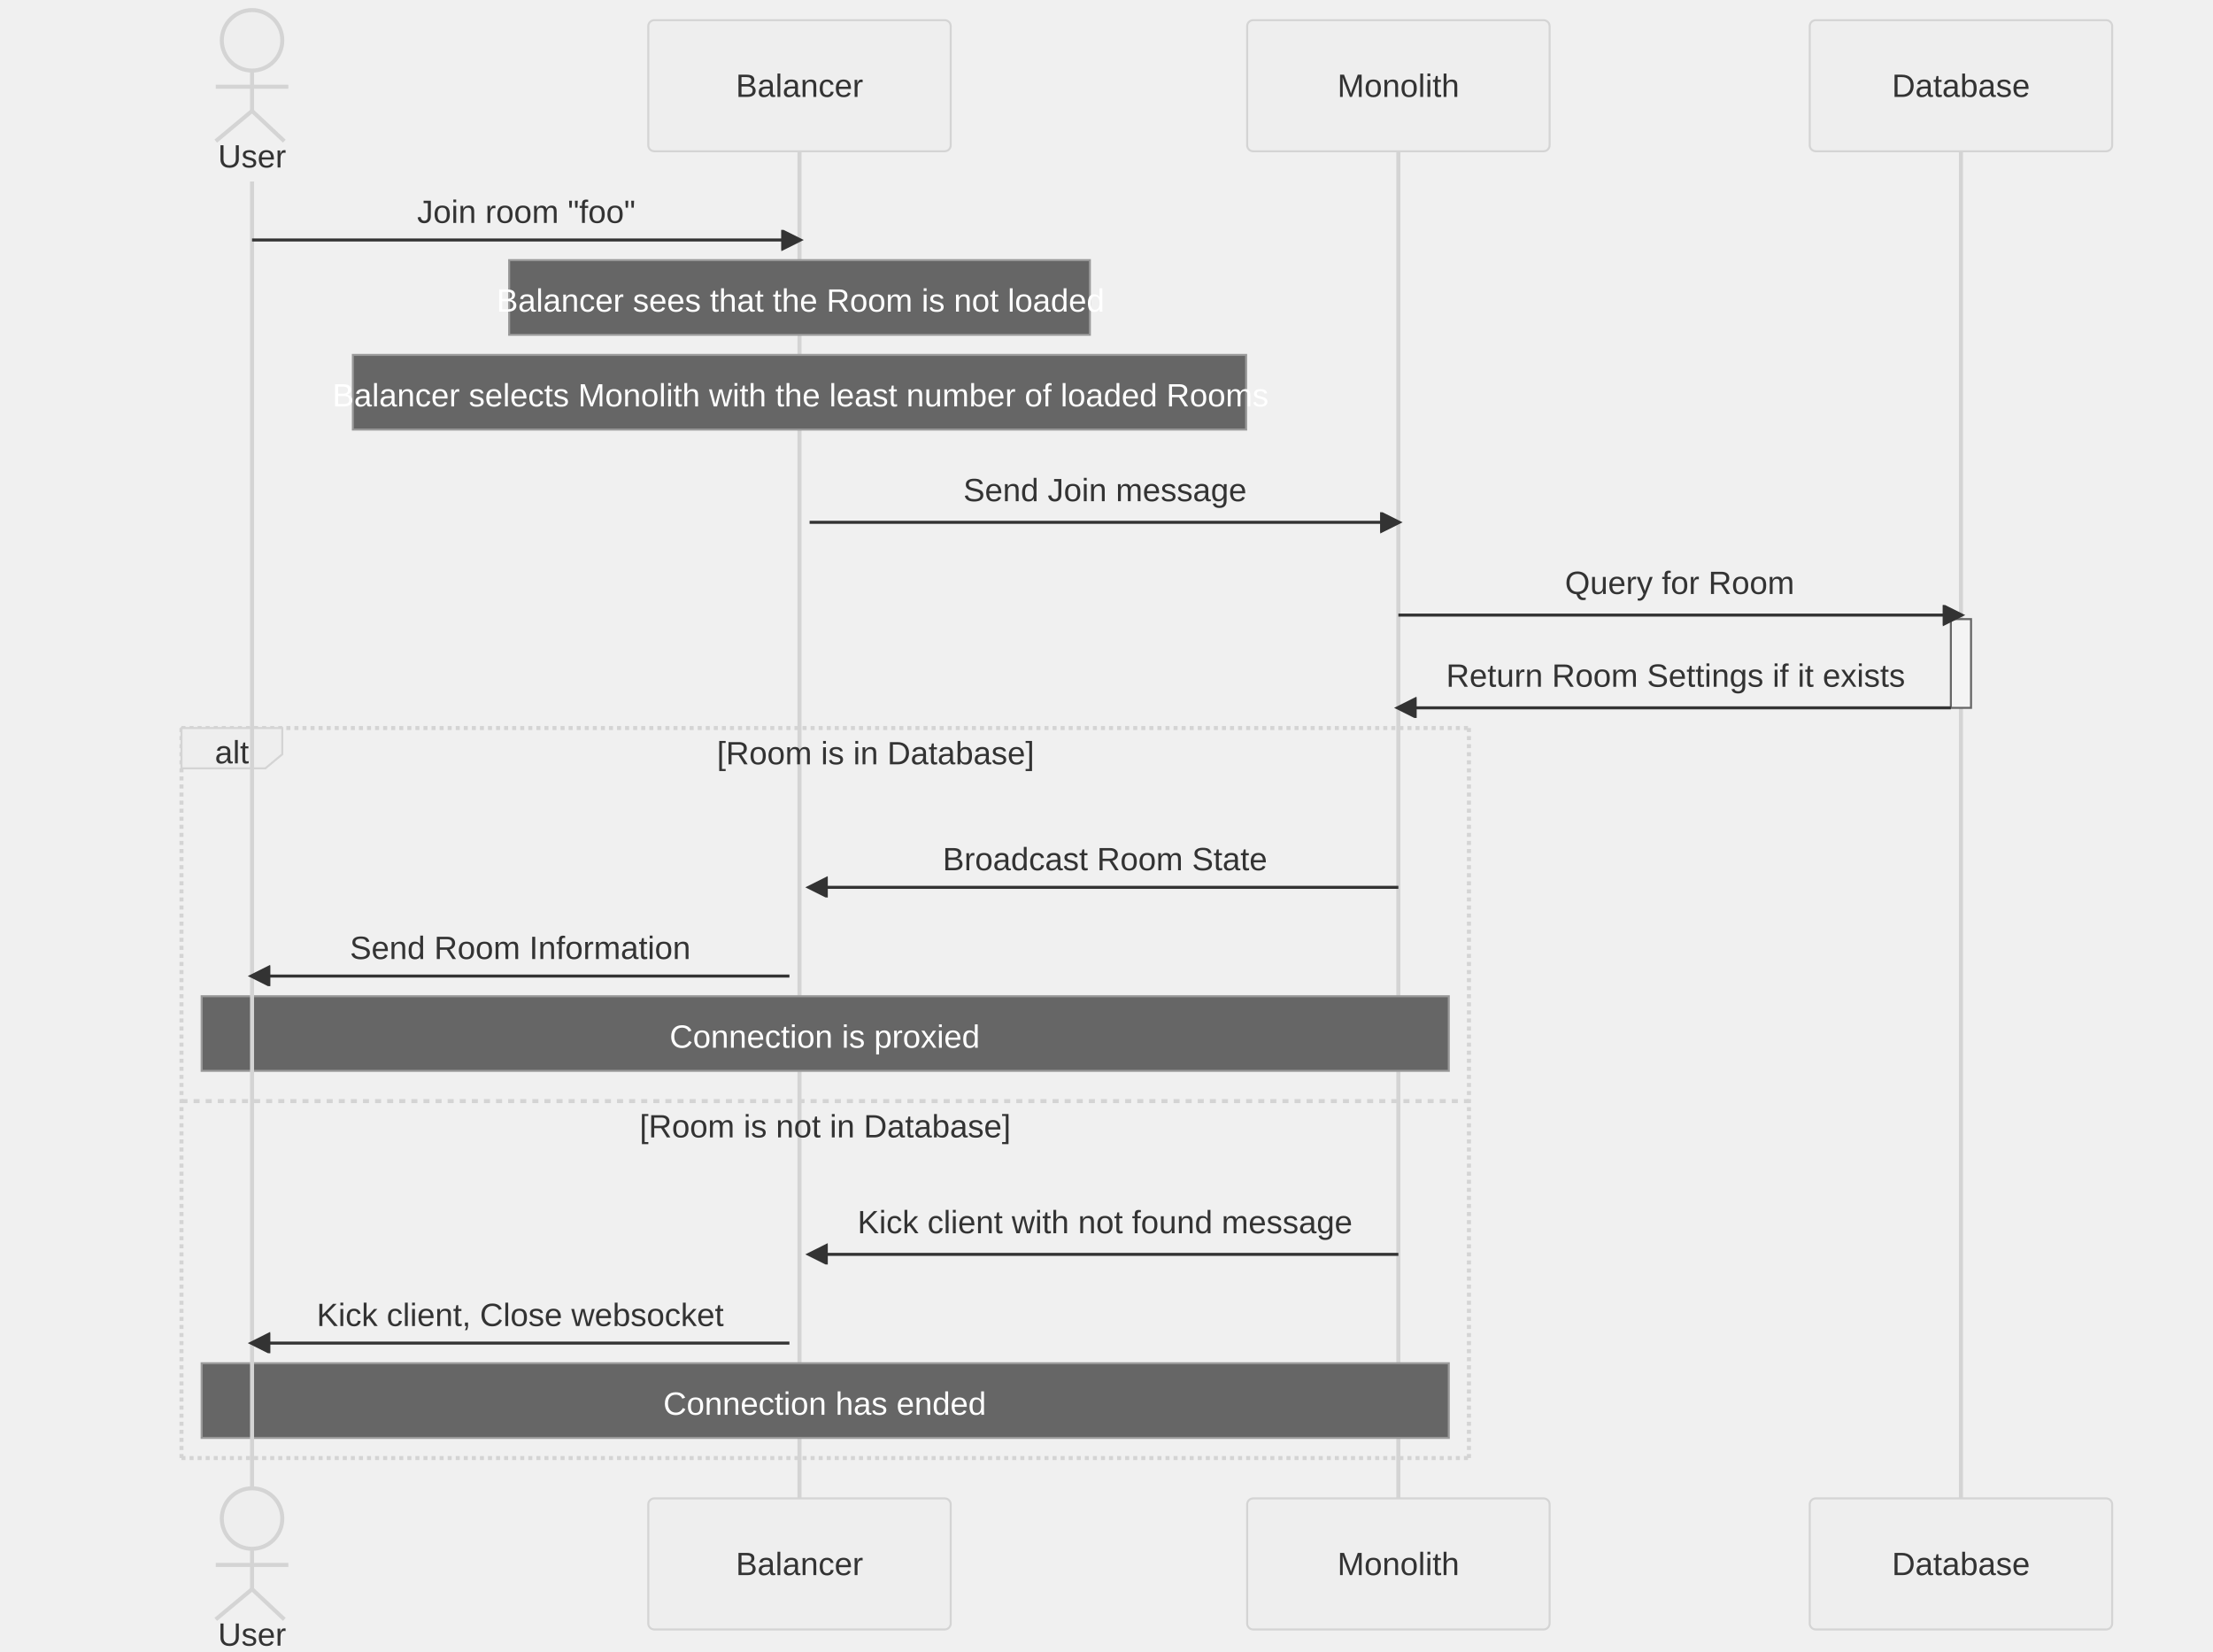
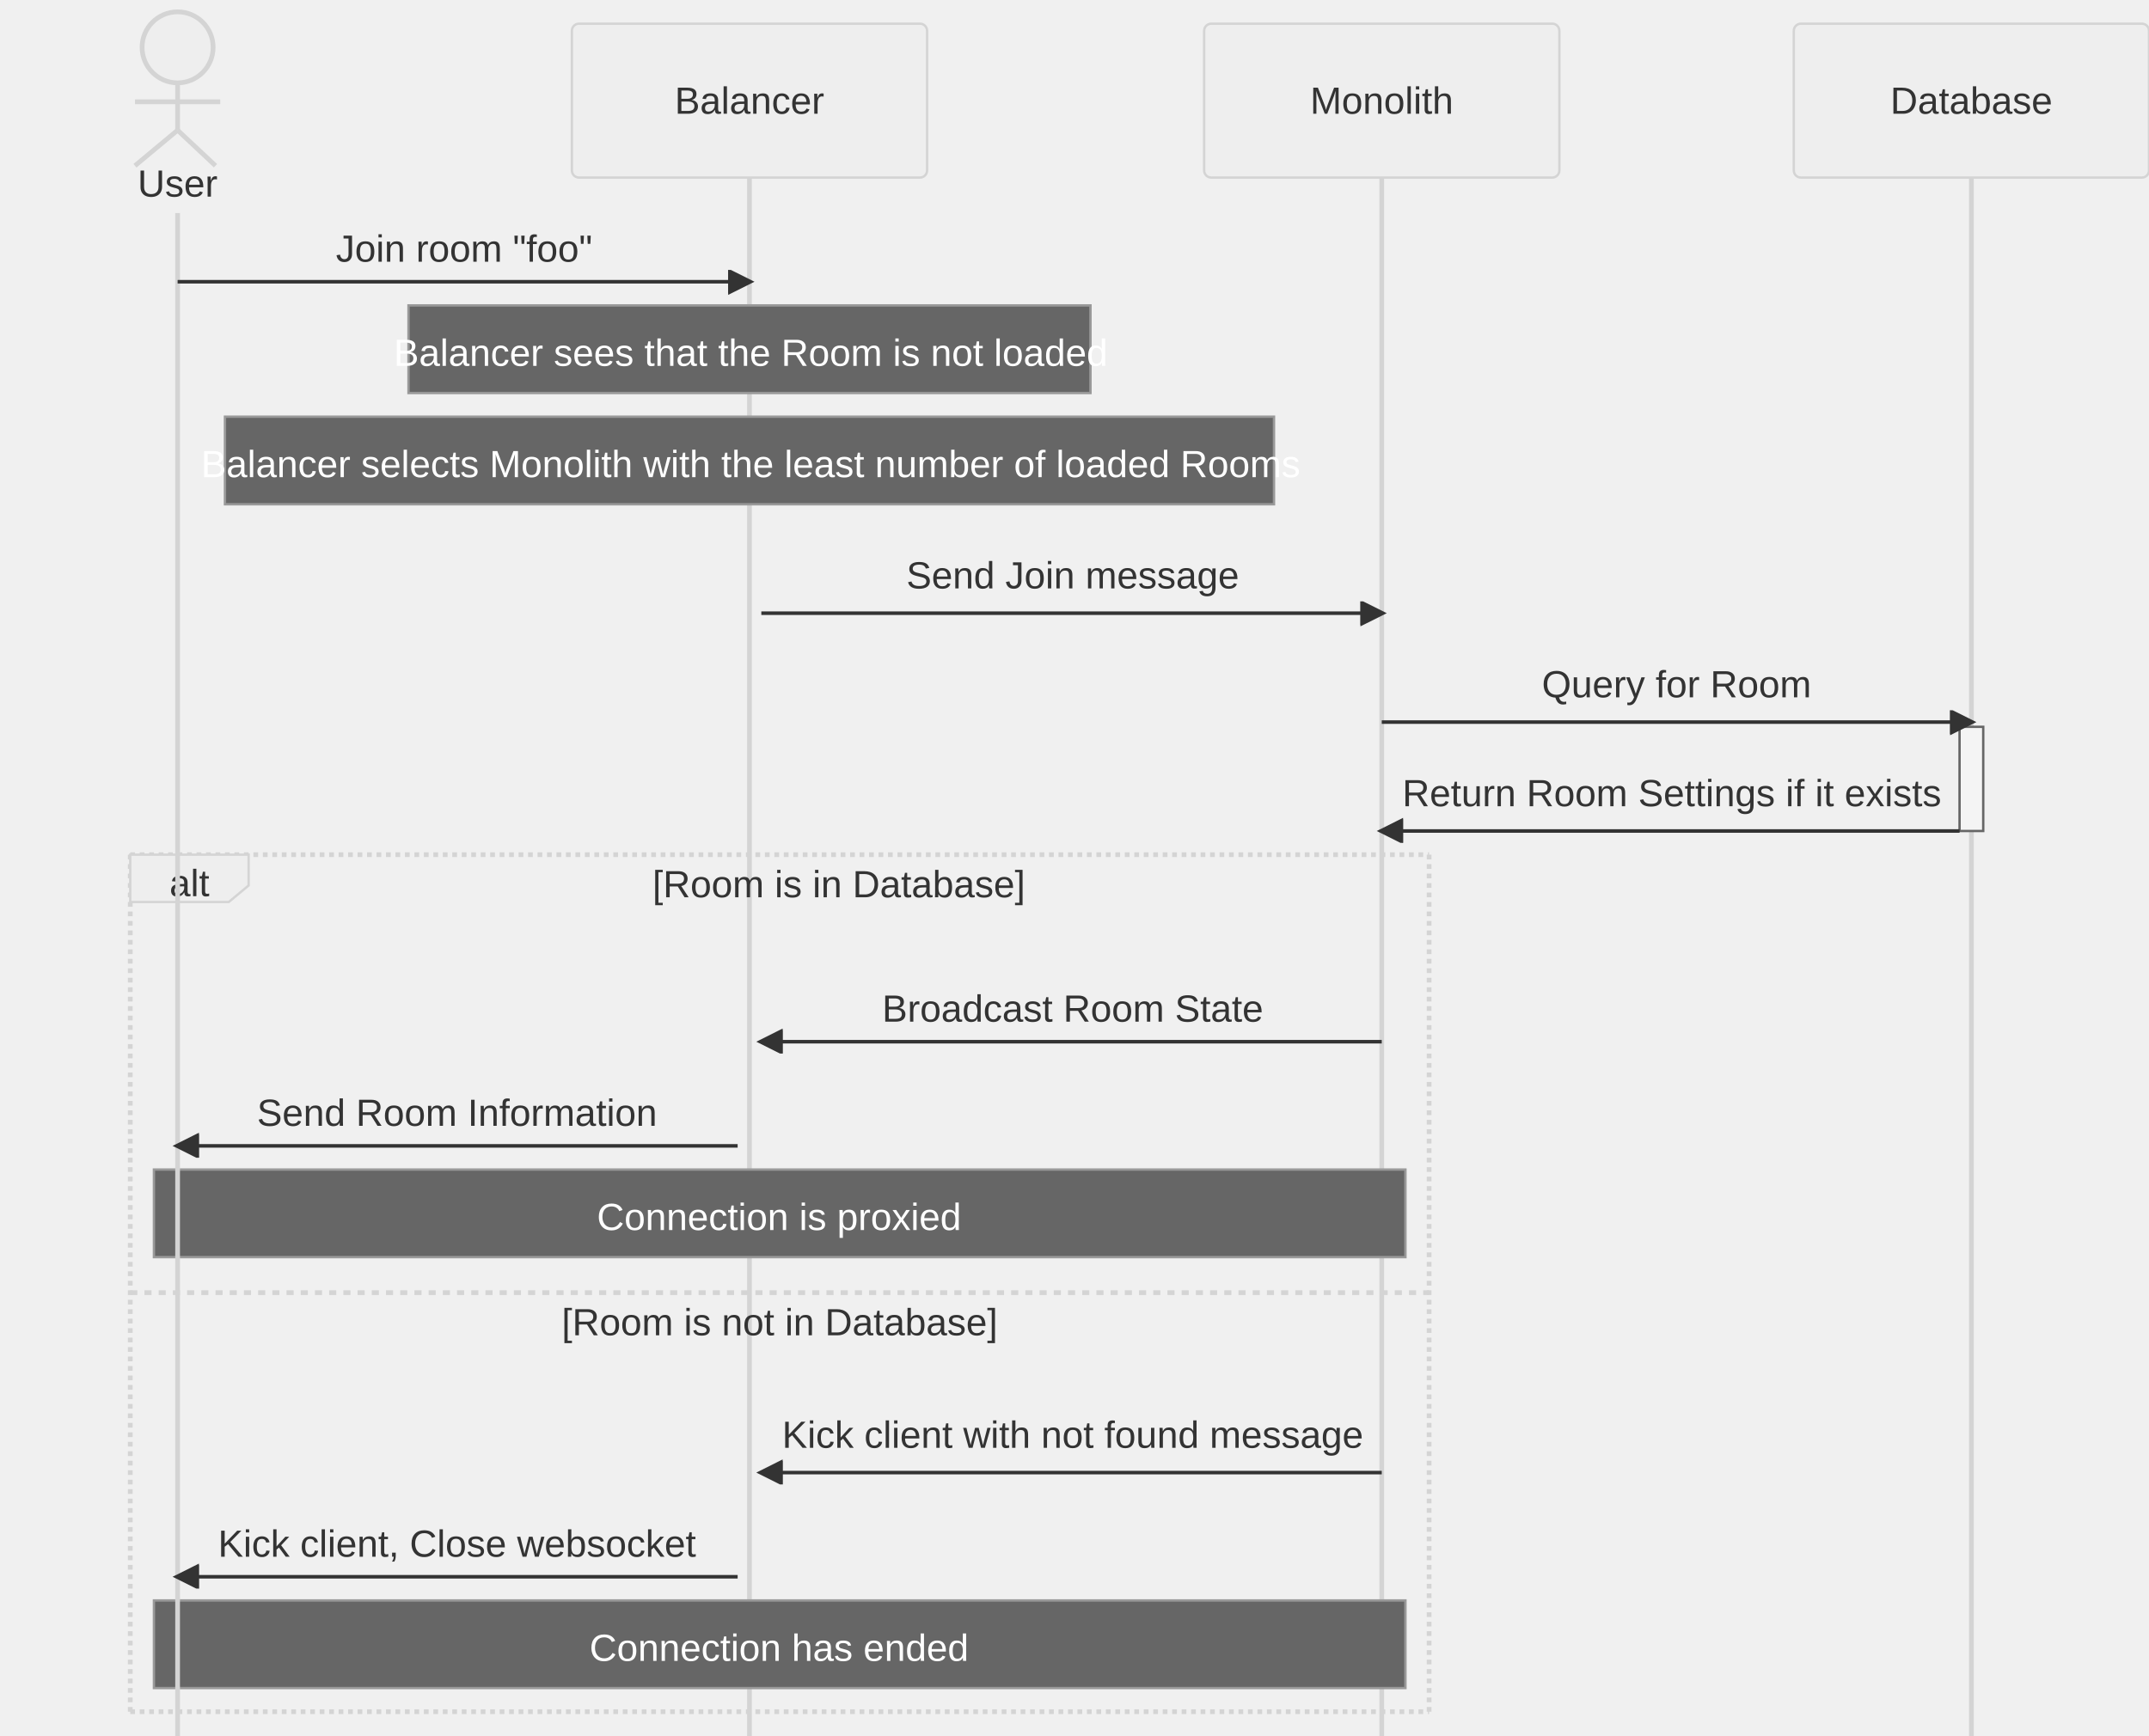
- <svg xmlns="http://www.w3.org/2000/svg" aria-roledescription="sequence" role="graphics-document document" viewBox="-50 -10 1097.5 819" style="max-width: 1097.5px; background-color: white;" width="100%" id="my-svg">
+ <svg xmlns="http://www.w3.org/2000/svg" aria-roledescription="sequence" role="graphics-document document" viewBox="0 -10 907.5 733" style="max-width: 907.5px; background-color: white;" width="100%" id="my-svg">
  <g>
-     <rect class="actor" ry="3" rx="3" height="65" width="150" stroke="#666" fill="#eaeaea" y="733" x="847.5" />
-     <text style="text-anchor: middle; font-size: 16px; font-weight: 400;" class="actor" alignment-baseline="central" dominant-baseline="central" y="765.5" x="922.5">
-       <tspan dy="0" x="922.5">Database</tspan>
-     </text>
-   </g>
-   <g>
-     <rect class="actor" ry="3" rx="3" height="65" width="150" stroke="#666" fill="#eaeaea" y="733" x="568.5" />
-     <text style="text-anchor: middle; font-size: 16px; font-weight: 400;" class="actor" alignment-baseline="central" dominant-baseline="central" y="765.5" x="643.5">
-       <tspan dy="0" x="643.5">Monolith</tspan>
-     </text>
-   </g>
-   <g>
-     <rect class="actor" ry="3" rx="3" height="65" width="150" stroke="#666" fill="#eaeaea" y="733" x="271.5" />
-     <text style="text-anchor: middle; font-size: 16px; font-weight: 400;" class="actor" alignment-baseline="central" dominant-baseline="central" y="765.5" x="346.5">
-       <tspan dy="0" x="346.5">Balancer</tspan>
-     </text>
-   </g>
-   <g>
-     <line stroke="#999" stroke-width="0.5px" class="200" y2="733" x2="922.5" y1="5" x1="922.5" id="actor3" />
+     <line stroke="#999" stroke-width="0.5px" class="200" y2="2000" x2="832.5" y1="5" x1="832.5" id="actor3" />
    <g id="root-3">
-       <rect class="actor" ry="3" rx="3" height="65" width="150" stroke="#666" fill="#eaeaea" y="0" x="847.5" />
-       <text style="text-anchor: middle; font-size: 16px; font-weight: 400;" class="actor" alignment-baseline="central" dominant-baseline="central" y="32.5" x="922.5">
-         <tspan dy="0" x="922.5">Database</tspan>
+       <rect class="actor" ry="3" rx="3" height="65" width="150" stroke="#666" fill="#eaeaea" y="0" x="757.5" />
+       <text style="text-anchor: middle; font-size: 16px; font-weight: 400;" class="actor" alignment-baseline="central" dominant-baseline="central" y="32.5" x="832.5">
+         <tspan dy="0" x="832.5">Database</tspan>
      </text>
    </g>
  </g>
  <g>
-     <line stroke="#999" stroke-width="0.5px" class="200" y2="733" x2="643.5" y1="5" x1="643.5" id="actor2" />
+     <line stroke="#999" stroke-width="0.5px" class="200" y2="2000" x2="583.5" y1="5" x1="583.5" id="actor2" />
    <g id="root-2">
-       <rect class="actor" ry="3" rx="3" height="65" width="150" stroke="#666" fill="#eaeaea" y="0" x="568.5" />
-       <text style="text-anchor: middle; font-size: 16px; font-weight: 400;" class="actor" alignment-baseline="central" dominant-baseline="central" y="32.5" x="643.5">
-         <tspan dy="0" x="643.5">Monolith</tspan>
+       <rect class="actor" ry="3" rx="3" height="65" width="150" stroke="#666" fill="#eaeaea" y="0" x="508.5" />
+       <text style="text-anchor: middle; font-size: 16px; font-weight: 400;" class="actor" alignment-baseline="central" dominant-baseline="central" y="32.5" x="583.5">
+         <tspan dy="0" x="583.5">Monolith</tspan>
      </text>
    </g>
  </g>
  <g>
-     <line stroke="#999" stroke-width="0.5px" class="200" y2="733" x2="346.5" y1="5" x1="346.5" id="actor1" />
+     <line stroke="#999" stroke-width="0.5px" class="200" y2="2000" x2="316.5" y1="5" x1="316.5" id="actor1" />
    <g id="root-1">
-       <rect class="actor" ry="3" rx="3" height="65" width="150" stroke="#666" fill="#eaeaea" y="0" x="271.5" />
-       <text style="text-anchor: middle; font-size: 16px; font-weight: 400;" class="actor" alignment-baseline="central" dominant-baseline="central" y="32.5" x="346.5">
-         <tspan dy="0" x="346.5">Balancer</tspan>
+       <rect class="actor" ry="3" rx="3" height="65" width="150" stroke="#666" fill="#eaeaea" y="0" x="241.5" />
+       <text style="text-anchor: middle; font-size: 16px; font-weight: 400;" class="actor" alignment-baseline="central" dominant-baseline="central" y="32.5" x="316.5">
+         <tspan dy="0" x="316.5">Balancer</tspan>
      </text>
    </g>
  </g>
  <style>#my-svg{font-family:"trebuchet ms",verdana,arial,sans-serif;font-size:16px;fill:#000000;}#my-svg .error-icon{fill:#552222;}#my-svg .error-text{fill:#552222;stroke:#552222;}#my-svg .edge-thickness-normal{stroke-width:2px;}#my-svg .edge-thickness-thick{stroke-width:3.5px;}#my-svg .edge-pattern-solid{stroke-dasharray:0;}#my-svg .edge-pattern-dashed{stroke-dasharray:3;}#my-svg .edge-pattern-dotted{stroke-dasharray:2;}#my-svg .marker{fill:#666;stroke:#666;}#my-svg .marker.cross{stroke:#666;}#my-svg svg{font-family:"trebuchet ms",verdana,arial,sans-serif;font-size:16px;}#my-svg .actor{stroke:hsl(0, 0%, 83%);fill:#eee;}#my-svg text.actor&gt;tspan{fill:#333;stroke:none;}#my-svg .actor-line{stroke:#666;}#my-svg .messageLine0{stroke-width:1.5;stroke-dasharray:none;stroke:#333;}#my-svg .messageLine1{stroke-width:1.5;stroke-dasharray:2,2;stroke:#333;}#my-svg #arrowhead path{fill:#333;stroke:#333;}#my-svg .sequenceNumber{fill:white;}#my-svg #sequencenumber{fill:#333;}#my-svg #crosshead path{fill:#333;stroke:#333;}#my-svg .messageText{fill:#333;stroke:none;}#my-svg .labelBox{stroke:hsl(0, 0%, 83%);fill:#eee;}#my-svg .labelText,#my-svg .labelText&gt;tspan{fill:#333;stroke:none;}#my-svg .loopText,#my-svg .loopText&gt;tspan{fill:#333;stroke:none;}#my-svg .loopLine{stroke-width:2px;stroke-dasharray:2,2;stroke:hsl(0, 0%, 83%);fill:hsl(0, 0%, 83%);}#my-svg .note{stroke:#999;fill:#666;}#my-svg .noteText,#my-svg .noteText&gt;tspan{fill:#fff;stroke:none;}#my-svg .activation0{fill:#f4f4f4;stroke:#666;}#my-svg .activation1{fill:#f4f4f4;stroke:#666;}#my-svg .activation2{fill:#f4f4f4;stroke:#666;}#my-svg .actorPopupMenu{position:absolute;}#my-svg .actorPopupMenuPanel{position:absolute;fill:#eee;box-shadow:0px 8px 16px 0px rgba(0,0,0,0.2);filter:drop-shadow(3px 5px 2px rgb(0 0 0 / 0.4));}#my-svg .actor-man line{stroke:hsl(0, 0%, 83%);fill:#eee;}#my-svg .actor-man circle,#my-svg line{stroke:hsl(0, 0%, 83%);fill:#eee;stroke-width:2px;}#my-svg :root{--mermaid-font-family:"trebuchet ms",verdana,arial,sans-serif;}</style>
  <g />
  <defs>
    <symbol height="24" width="24" id="computer">
      <path d="M2 2v13h20v-13h-20zm18 11h-16v-9h16v9zm-10.228 6l.466-1h3.524l.467 1h-4.457zm14.228 3h-24l2-6h2.104l-1.33 4h18.45l-1.297-4h2.073l2 6zm-5-10h-14v-7h14v7z" transform="scale(.5)" />
    </symbol>
  </defs>
  <defs>
    <symbol clip-rule="evenodd" fill-rule="evenodd" id="database">
      <path d="M12.258.001l.256.004.255.005.253.008.251.01.249.012.247.015.246.016.242.019.241.02.239.023.236.024.233.027.231.028.229.031.225.032.223.034.22.036.217.038.214.04.211.041.208.043.205.045.201.046.198.048.194.05.191.051.187.053.183.054.18.056.175.057.172.059.168.06.163.061.16.063.155.064.15.066.074.033.073.033.071.034.07.034.069.035.068.035.067.035.066.035.064.036.064.036.062.036.06.036.06.037.058.037.058.037.055.038.055.038.053.038.052.038.051.039.05.039.048.039.047.039.045.04.044.04.043.04.041.04.04.041.039.041.037.041.036.041.034.041.033.042.032.042.03.042.029.042.027.042.026.043.024.043.023.043.021.043.02.043.018.044.017.043.015.044.013.044.012.044.011.045.009.044.007.045.006.045.004.045.002.045.001.045v17l-.001.045-.002.045-.004.045-.006.045-.007.045-.009.044-.011.045-.012.044-.013.044-.015.044-.017.043-.018.044-.02.043-.021.043-.023.043-.024.043-.026.043-.027.042-.029.042-.03.042-.032.042-.033.042-.034.041-.036.041-.037.041-.039.041-.04.041-.041.04-.043.04-.044.04-.045.04-.047.039-.048.039-.05.039-.051.039-.052.038-.053.038-.055.038-.055.038-.058.037-.058.037-.06.037-.06.036-.062.036-.064.036-.064.036-.066.035-.067.035-.068.035-.069.035-.07.034-.071.034-.073.033-.074.033-.15.066-.155.064-.16.063-.163.061-.168.06-.172.059-.175.057-.18.056-.183.054-.187.053-.191.051-.194.05-.198.048-.201.046-.205.045-.208.043-.211.041-.214.04-.217.038-.22.036-.223.034-.225.032-.229.031-.231.028-.233.027-.236.024-.239.023-.241.02-.242.019-.246.016-.247.015-.249.012-.251.01-.253.008-.255.005-.256.004-.258.001-.258-.001-.256-.004-.255-.005-.253-.008-.251-.01-.249-.012-.247-.015-.245-.016-.243-.019-.241-.02-.238-.023-.236-.024-.234-.027-.231-.028-.228-.031-.226-.032-.223-.034-.22-.036-.217-.038-.214-.04-.211-.041-.208-.043-.204-.045-.201-.046-.198-.048-.195-.05-.19-.051-.187-.053-.184-.054-.179-.056-.176-.057-.172-.059-.167-.06-.164-.061-.159-.063-.155-.064-.151-.066-.074-.033-.072-.033-.072-.034-.07-.034-.069-.035-.068-.035-.067-.035-.066-.035-.064-.036-.063-.036-.062-.036-.061-.036-.06-.037-.058-.037-.057-.037-.056-.038-.055-.038-.053-.038-.052-.038-.051-.039-.049-.039-.049-.039-.046-.039-.046-.04-.044-.04-.043-.04-.041-.04-.04-.041-.039-.041-.037-.041-.036-.041-.034-.041-.033-.042-.032-.042-.03-.042-.029-.042-.027-.042-.026-.043-.024-.043-.023-.043-.021-.043-.02-.043-.018-.044-.017-.043-.015-.044-.013-.044-.012-.044-.011-.045-.009-.044-.007-.045-.006-.045-.004-.045-.002-.045-.001-.045v-17l.001-.045.002-.045.004-.045.006-.045.007-.045.009-.044.011-.045.012-.044.013-.044.015-.044.017-.043.018-.044.02-.043.021-.043.023-.043.024-.043.026-.043.027-.042.029-.042.03-.042.032-.042.033-.042.034-.041.036-.041.037-.041.039-.041.04-.041.041-.04.043-.04.044-.04.046-.04.046-.039.049-.039.049-.039.051-.039.052-.038.053-.038.055-.038.056-.038.057-.037.058-.037.06-.037.061-.036.062-.036.063-.036.064-.036.066-.035.067-.035.068-.035.069-.035.07-.034.072-.034.072-.033.074-.033.151-.066.155-.064.159-.063.164-.061.167-.06.172-.059.176-.057.179-.056.184-.054.187-.053.19-.051.195-.05.198-.048.201-.046.204-.045.208-.043.211-.041.214-.04.217-.038.22-.036.223-.034.226-.032.228-.031.231-.028.234-.027.236-.024.238-.023.241-.02.243-.019.245-.016.247-.015.249-.012.251-.01.253-.008.255-.005.256-.004.258-.001.258.001zm-9.258 20.499v.01l.001.021.003.021.004.022.005.021.006.022.007.022.009.023.01.022.011.023.012.023.013.023.015.023.016.024.017.023.018.024.019.024.021.024.022.025.023.024.024.025.052.049.056.05.061.051.066.051.07.051.075.051.079.052.084.052.088.052.092.052.097.052.102.051.105.052.11.052.114.051.119.051.123.051.127.05.131.05.135.05.139.048.144.049.147.047.152.047.155.047.16.045.163.045.167.043.171.043.176.041.178.041.183.039.187.039.19.037.194.035.197.035.202.033.204.031.209.03.212.029.216.027.219.025.222.024.226.021.23.02.233.018.236.016.24.015.243.012.246.01.249.008.253.005.256.004.259.001.26-.001.257-.004.254-.005.25-.008.247-.011.244-.012.241-.014.237-.016.233-.018.231-.021.226-.021.224-.024.22-.026.216-.027.212-.028.21-.031.205-.031.202-.034.198-.034.194-.036.191-.037.187-.039.183-.04.179-.04.175-.042.172-.043.168-.044.163-.045.16-.046.155-.046.152-.047.148-.048.143-.049.139-.049.136-.05.131-.05.126-.05.123-.051.118-.052.114-.051.11-.052.106-.052.101-.052.096-.052.092-.052.088-.053.083-.051.079-.052.074-.052.07-.051.065-.051.06-.051.056-.05.051-.05.023-.024.023-.025.021-.024.02-.024.019-.024.018-.024.017-.024.015-.023.014-.024.013-.023.012-.023.01-.023.01-.022.008-.022.006-.022.006-.022.004-.022.004-.021.001-.021.001-.021v-4.127l-.077.055-.08.053-.083.054-.085.053-.087.052-.09.052-.093.051-.095.05-.097.05-.1.049-.102.049-.105.048-.106.047-.109.047-.111.046-.114.045-.115.045-.118.044-.12.043-.122.042-.124.042-.126.041-.128.04-.13.04-.132.038-.134.038-.135.037-.138.037-.139.035-.142.035-.143.034-.144.033-.147.032-.148.031-.15.03-.151.03-.153.029-.154.027-.156.027-.158.026-.159.025-.161.024-.162.023-.163.022-.165.021-.166.02-.167.019-.169.018-.169.017-.171.016-.173.015-.173.014-.175.013-.175.012-.177.011-.178.01-.179.008-.179.008-.181.006-.182.005-.182.004-.184.003-.184.002h-.37l-.184-.002-.184-.003-.182-.004-.182-.005-.181-.006-.179-.008-.179-.008-.178-.01-.176-.011-.176-.012-.175-.013-.173-.014-.172-.015-.171-.016-.17-.017-.169-.018-.167-.019-.166-.02-.165-.021-.163-.022-.162-.023-.161-.024-.159-.025-.157-.026-.156-.027-.155-.027-.153-.029-.151-.03-.15-.03-.148-.031-.146-.032-.145-.033-.143-.034-.141-.035-.14-.035-.137-.037-.136-.037-.134-.038-.132-.038-.13-.04-.128-.04-.126-.041-.124-.042-.122-.042-.12-.044-.117-.043-.116-.045-.113-.045-.112-.046-.109-.047-.106-.047-.105-.048-.102-.049-.1-.049-.097-.05-.095-.05-.093-.052-.09-.051-.087-.052-.085-.053-.083-.054-.08-.054-.077-.054v4.127zm0-5.654v.011l.001.021.003.021.004.021.005.022.006.022.007.022.009.022.01.022.011.023.012.023.013.023.015.024.016.023.017.024.018.024.019.024.021.024.022.024.023.025.024.024.052.05.056.05.061.05.066.051.07.051.075.052.079.051.084.052.088.052.092.052.097.052.102.052.105.052.11.051.114.051.119.052.123.05.127.051.131.05.135.049.139.049.144.048.147.048.152.047.155.046.16.045.163.045.167.044.171.042.176.042.178.04.183.04.187.038.19.037.194.036.197.034.202.033.204.032.209.03.212.028.216.027.219.025.222.024.226.022.23.02.233.018.236.016.24.014.243.012.246.01.249.008.253.006.256.003.259.001.26-.001.257-.003.254-.006.25-.008.247-.01.244-.012.241-.015.237-.016.233-.018.231-.02.226-.022.224-.024.22-.025.216-.027.212-.029.21-.03.205-.032.202-.033.198-.035.194-.036.191-.037.187-.039.183-.039.179-.041.175-.042.172-.043.168-.044.163-.045.16-.045.155-.047.152-.047.148-.048.143-.048.139-.05.136-.049.131-.05.126-.051.123-.051.118-.051.114-.052.11-.052.106-.052.101-.052.096-.052.092-.052.088-.052.083-.052.079-.052.074-.051.07-.052.065-.051.06-.05.056-.051.051-.049.023-.025.023-.024.021-.025.02-.024.019-.024.018-.024.017-.024.015-.023.014-.023.013-.024.012-.022.01-.023.01-.023.008-.022.006-.022.006-.022.004-.021.004-.022.001-.021.001-.021v-4.139l-.077.054-.08.054-.083.054-.085.052-.087.053-.09.051-.093.051-.095.051-.097.05-.1.049-.102.049-.105.048-.106.047-.109.047-.111.046-.114.045-.115.044-.118.044-.12.044-.122.042-.124.042-.126.041-.128.04-.13.039-.132.039-.134.038-.135.037-.138.036-.139.036-.142.035-.143.033-.144.033-.147.033-.148.031-.15.03-.151.03-.153.028-.154.028-.156.027-.158.026-.159.025-.161.024-.162.023-.163.022-.165.021-.166.02-.167.019-.169.018-.169.017-.171.016-.173.015-.173.014-.175.013-.175.012-.177.011-.178.009-.179.009-.179.007-.181.007-.182.005-.182.004-.184.003-.184.002h-.37l-.184-.002-.184-.003-.182-.004-.182-.005-.181-.007-.179-.007-.179-.009-.178-.009-.176-.011-.176-.012-.175-.013-.173-.014-.172-.015-.171-.016-.17-.017-.169-.018-.167-.019-.166-.02-.165-.021-.163-.022-.162-.023-.161-.024-.159-.025-.157-.026-.156-.027-.155-.028-.153-.028-.151-.03-.15-.03-.148-.031-.146-.033-.145-.033-.143-.033-.141-.035-.14-.036-.137-.036-.136-.037-.134-.038-.132-.039-.13-.039-.128-.04-.126-.041-.124-.042-.122-.043-.12-.043-.117-.044-.116-.044-.113-.046-.112-.046-.109-.046-.106-.047-.105-.048-.102-.049-.1-.049-.097-.05-.095-.051-.093-.051-.09-.051-.087-.053-.085-.052-.083-.054-.08-.054-.077-.054v4.139zm0-5.666v.011l.001.02.003.022.004.021.005.022.006.021.007.022.009.023.01.022.011.023.012.023.013.023.015.023.016.024.017.024.018.023.019.024.021.025.022.024.023.024.024.025.052.05.056.05.061.05.066.051.07.051.075.052.079.051.084.052.088.052.092.052.097.052.102.052.105.051.11.052.114.051.119.051.123.051.127.05.131.05.135.05.139.049.144.048.147.048.152.047.155.046.16.045.163.045.167.043.171.043.176.042.178.04.183.04.187.038.19.037.194.036.197.034.202.033.204.032.209.03.212.028.216.027.219.025.222.024.226.021.23.02.233.018.236.017.24.014.243.012.246.01.249.008.253.006.256.003.259.001.26-.001.257-.003.254-.006.25-.008.247-.01.244-.013.241-.014.237-.016.233-.018.231-.02.226-.022.224-.024.22-.025.216-.027.212-.029.21-.03.205-.032.202-.033.198-.035.194-.036.191-.037.187-.039.183-.039.179-.041.175-.042.172-.043.168-.044.163-.045.16-.045.155-.047.152-.047.148-.048.143-.049.139-.049.136-.049.131-.051.126-.05.123-.051.118-.052.114-.051.11-.052.106-.052.101-.052.096-.052.092-.052.088-.052.083-.052.079-.052.074-.052.07-.051.065-.051.06-.051.056-.05.051-.049.023-.025.023-.025.021-.024.02-.024.019-.024.018-.024.017-.024.015-.023.014-.024.013-.023.012-.023.01-.022.01-.023.008-.022.006-.022.006-.022.004-.022.004-.021.001-.021.001-.021v-4.153l-.077.054-.08.054-.083.053-.085.053-.087.053-.09.051-.093.051-.095.051-.097.05-.1.049-.102.048-.105.048-.106.048-.109.046-.111.046-.114.046-.115.044-.118.044-.12.043-.122.043-.124.042-.126.041-.128.04-.13.039-.132.039-.134.038-.135.037-.138.036-.139.036-.142.034-.143.034-.144.033-.147.032-.148.032-.15.03-.151.03-.153.028-.154.028-.156.027-.158.026-.159.024-.161.024-.162.023-.163.023-.165.021-.166.02-.167.019-.169.018-.169.017-.171.016-.173.015-.173.014-.175.013-.175.012-.177.01-.178.01-.179.009-.179.007-.181.006-.182.006-.182.004-.184.003-.184.001-.185.001-.185-.001-.184-.001-.184-.003-.182-.004-.182-.006-.181-.006-.179-.007-.179-.009-.178-.01-.176-.01-.176-.012-.175-.013-.173-.014-.172-.015-.171-.016-.17-.017-.169-.018-.167-.019-.166-.02-.165-.021-.163-.023-.162-.023-.161-.024-.159-.024-.157-.026-.156-.027-.155-.028-.153-.028-.151-.03-.15-.03-.148-.032-.146-.032-.145-.033-.143-.034-.141-.034-.14-.036-.137-.036-.136-.037-.134-.038-.132-.039-.13-.039-.128-.041-.126-.041-.124-.041-.122-.043-.12-.043-.117-.044-.116-.044-.113-.046-.112-.046-.109-.046-.106-.048-.105-.048-.102-.048-.1-.05-.097-.049-.095-.051-.093-.051-.09-.052-.087-.052-.085-.053-.083-.053-.08-.054-.077-.054v4.153zm8.74-8.179l-.257.004-.254.005-.25.008-.247.011-.244.012-.241.014-.237.016-.233.018-.231.021-.226.022-.224.023-.22.026-.216.027-.212.028-.21.031-.205.032-.202.033-.198.034-.194.036-.191.038-.187.038-.183.04-.179.041-.175.042-.172.043-.168.043-.163.045-.16.046-.155.046-.152.048-.148.048-.143.048-.139.049-.136.05-.131.05-.126.051-.123.051-.118.051-.114.052-.11.052-.106.052-.101.052-.096.052-.092.052-.088.052-.083.052-.079.052-.074.051-.07.052-.065.051-.06.05-.056.05-.051.05-.023.025-.023.024-.021.024-.02.025-.019.024-.018.024-.017.023-.015.024-.014.023-.013.023-.012.023-.01.023-.01.022-.008.022-.006.023-.006.021-.004.022-.004.021-.001.021-.001.021.001.021.001.021.004.021.004.022.006.021.006.023.008.022.01.022.01.023.012.023.013.023.014.023.015.024.017.023.018.024.019.024.02.025.021.024.023.024.023.025.051.05.056.05.06.05.065.051.07.052.074.051.079.052.083.052.088.052.092.052.096.052.101.052.106.052.11.052.114.052.118.051.123.051.126.051.131.05.136.05.139.049.143.048.148.048.152.048.155.046.16.046.163.045.168.043.172.043.175.042.179.041.183.04.187.038.191.038.194.036.198.034.202.033.205.032.21.031.212.028.216.027.22.026.224.023.226.022.231.021.233.018.237.016.241.014.244.012.247.011.25.008.254.005.257.004.26.001.26-.001.257-.004.254-.005.25-.008.247-.011.244-.012.241-.014.237-.016.233-.018.231-.021.226-.022.224-.023.22-.026.216-.027.212-.028.21-.031.205-.032.202-.033.198-.034.194-.036.191-.038.187-.038.183-.04.179-.041.175-.042.172-.043.168-.043.163-.045.16-.046.155-.046.152-.048.148-.048.143-.048.139-.049.136-.05.131-.05.126-.051.123-.051.118-.051.114-.052.11-.052.106-.052.101-.052.096-.052.092-.052.088-.052.083-.052.079-.052.074-.051.07-.052.065-.051.06-.05.056-.05.051-.05.023-.025.023-.024.021-.024.02-.025.019-.024.018-.024.017-.023.015-.024.014-.023.013-.023.012-.023.01-.023.01-.022.008-.022.006-.023.006-.021.004-.022.004-.021.001-.021.001-.021-.001-.021-.001-.021-.004-.021-.004-.022-.006-.021-.006-.023-.008-.022-.01-.022-.01-.023-.012-.023-.013-.023-.014-.023-.015-.024-.017-.023-.018-.024-.019-.024-.02-.025-.021-.024-.023-.024-.023-.025-.051-.05-.056-.05-.06-.05-.065-.051-.07-.052-.074-.051-.079-.052-.083-.052-.088-.052-.092-.052-.096-.052-.101-.052-.106-.052-.11-.052-.114-.052-.118-.051-.123-.051-.126-.051-.131-.05-.136-.05-.139-.049-.143-.048-.148-.048-.152-.048-.155-.046-.16-.046-.163-.045-.168-.043-.172-.043-.175-.042-.179-.041-.183-.04-.187-.038-.191-.038-.194-.036-.198-.034-.202-.033-.205-.032-.21-.031-.212-.028-.216-.027-.22-.026-.224-.023-.226-.022-.231-.021-.233-.018-.237-.016-.241-.014-.244-.012-.247-.011-.25-.008-.254-.005-.257-.004-.26-.001-.26.001z" transform="scale(.5)" />
    </symbol>
  </defs>
  <defs>
    <symbol height="24" width="24" id="clock">
      <path d="M12 2c5.514 0 10 4.486 10 10s-4.486 10-10 10-10-4.486-10-10 4.486-10 10-10zm0-2c-6.627 0-12 5.373-12 12s5.373 12 12 12 12-5.373 12-12-5.373-12-12-12zm5.848 12.459c.202.038.202.333.001.372-1.907.361-6.045 1.111-6.547 1.111-.719 0-1.301-.582-1.301-1.301 0-.512.77-5.447 1.125-7.445.034-.192.312-.181.343.014l.985 6.238 5.394 1.011z" transform="scale(.5)" />
    </symbol>
  </defs>
  <defs>
    <marker orient="auto" markerHeight="12" markerWidth="12" markerUnits="userSpaceOnUse" refY="5" refX="9" id="arrowhead">
      <path d="M 0 0 L 10 5 L 0 10 z" />
    </marker>
  </defs>
  <defs>
    <marker refY="5" refX="4" orient="auto" markerHeight="8" markerWidth="15" id="crosshead">
      <path style="stroke-dasharray: 0, 0;" d="M 1,2 L 6,7 M 6,2 L 1,7" stroke-width="1pt" stroke="#000000" fill="none" />
    </marker>
  </defs>
  <defs>
    <marker orient="auto" markerHeight="28" markerWidth="20" refY="7" refX="18" id="filled-head">
      <path d="M 18,7 L9,13 L14,7 L9,1 Z" />
    </marker>
  </defs>
  <defs>
    <marker orient="auto" markerHeight="40" markerWidth="60" refY="15" refX="15" id="sequencenumber">
      <circle r="6" cy="15" cx="15" />
    </marker>
  </defs>
  <g />
  <g>
-     <rect class="note" ry="0" rx="0" height="37" width="288" stroke="#666" fill="#EDF2AE" y="119" x="202.5" />
-     <text style="font-size: 16px; font-weight: 400;" dy="1em" class="noteText" alignment-baseline="middle" dominant-baseline="middle" text-anchor="middle" y="124" x="347">
-       <tspan x="347">Balancer sees that the Room is not loaded</tspan>
+     <rect class="note" ry="0" rx="0" height="37" width="288" stroke="#666" fill="#EDF2AE" y="119" x="172.5" />
+     <text style="font-size: 16px; font-weight: 400;" dy="1em" class="noteText" alignment-baseline="middle" dominant-baseline="middle" text-anchor="middle" y="124" x="317">
+       <tspan x="317">Balancer sees that the Room is not loaded</tspan>
    </text>
  </g>
  <g>
-     <rect class="note" ry="0" rx="0" height="37" width="443" stroke="#666" fill="#EDF2AE" y="166" x="125" />
-     <text style="font-size: 16px; font-weight: 400;" dy="1em" class="noteText" alignment-baseline="middle" dominant-baseline="middle" text-anchor="middle" y="171" x="347">
-       <tspan x="347">Balancer selects Monolith with the least number of loaded Rooms</tspan>
+     <rect class="note" ry="0" rx="0" height="37" width="443" stroke="#666" fill="#EDF2AE" y="166" x="95" />
+     <text style="font-size: 16px; font-weight: 400;" dy="1em" class="noteText" alignment-baseline="middle" dominant-baseline="middle" text-anchor="middle" y="171" x="317">
+       <tspan x="317">Balancer selects Monolith with the least number of loaded Rooms</tspan>
    </text>
  </g>
  <g>
-     <rect class="activation0" ry="0" rx="0" height="44" width="10" stroke="#666" fill="#EDF2AE" y="297" x="917.5" />
+     <rect class="activation0" ry="0" rx="0" height="44" width="10" stroke="#666" fill="#EDF2AE" y="297" x="827.5" />
  </g>
  <g>
-     <rect class="note" ry="0" rx="0" height="37" width="618.5" stroke="#666" fill="#EDF2AE" y="484" x="50" />
-     <text style="font-size: 16px; font-weight: 400;" dy="1em" class="noteText" alignment-baseline="middle" dominant-baseline="middle" text-anchor="middle" y="489" x="359">
-       <tspan x="359">Connection is proxied</tspan>
+     <rect class="note" ry="0" rx="0" height="37" width="528.5" stroke="#666" fill="#EDF2AE" y="484" x="65" />
+     <text style="font-size: 16px; font-weight: 400;" dy="1em" class="noteText" alignment-baseline="middle" dominant-baseline="middle" text-anchor="middle" y="489" x="329">
+       <tspan x="329">Connection is proxied</tspan>
    </text>
  </g>
  <g>
-     <rect class="note" ry="0" rx="0" height="37" width="618.5" stroke="#666" fill="#EDF2AE" y="666" x="50" />
-     <text style="font-size: 16px; font-weight: 400;" dy="1em" class="noteText" alignment-baseline="middle" dominant-baseline="middle" text-anchor="middle" y="671" x="359">
-       <tspan x="359">Connection has ended</tspan>
+     <rect class="note" ry="0" rx="0" height="37" width="528.5" stroke="#666" fill="#EDF2AE" y="666" x="65" />
+     <text style="font-size: 16px; font-weight: 400;" dy="1em" class="noteText" alignment-baseline="middle" dominant-baseline="middle" text-anchor="middle" y="671" x="329">
+       <tspan x="329">Connection has ended</tspan>
    </text>
  </g>
  <g>
-     <line class="loopLine" y2="351" x2="678.5" y1="351" x1="40" />
-     <line class="loopLine" y2="713" x2="678.5" y1="351" x1="678.5" />
-     <line class="loopLine" y2="713" x2="678.5" y1="713" x1="40" />
-     <line class="loopLine" y2="713" x2="40" y1="351" x1="40" />
-     <line style="stroke-dasharray: 3, 3;" class="loopLine" y2="536" x2="678.5" y1="536" x1="40" />
-     <polygon class="labelBox" points="40,351 90,351 90,364 81.6,371 40,371" />
-     <text style="font-size: 16px; font-weight: 400;" class="labelText" alignment-baseline="middle" dominant-baseline="middle" text-anchor="middle" y="364" x="65">alt</text>
-     <text style="font-size: 16px; font-weight: 400;" class="loopText" text-anchor="middle" y="369" x="384.25">
-       <tspan x="384.25">[Room is in Database]</tspan>
+     <line class="loopLine" y2="351" x2="603.5" y1="351" x1="55" />
+     <line class="loopLine" y2="713" x2="603.5" y1="351" x1="603.5" />
+     <line class="loopLine" y2="713" x2="603.5" y1="713" x1="55" />
+     <line class="loopLine" y2="713" x2="55" y1="351" x1="55" />
+     <line style="stroke-dasharray: 3, 3;" class="loopLine" y2="536" x2="603.5" y1="536" x1="55" />
+     <polygon class="labelBox" points="55,351 105,351 105,364 96.6,371 55,371" />
+     <text style="font-size: 16px; font-weight: 400;" class="labelText" alignment-baseline="middle" dominant-baseline="middle" text-anchor="middle" y="364" x="80">alt</text>
+     <text style="font-size: 16px; font-weight: 400;" class="loopText" text-anchor="middle" y="369" x="354.25">
+       <tspan x="354.25">[Room is in Database]</tspan>
    </text>
-     <text style="font-size: 16px; font-weight: 400;" class="loopText" text-anchor="middle" y="554" x="359.25">[Room is not in Database]</text>
+     <text style="font-size: 16px; font-weight: 400;" class="loopText" text-anchor="middle" y="554" x="329.25">[Room is not in Database]</text>
  </g>
-   <line stroke="#999" stroke-width="0.5px" class="200" y2="733" x2="75" y1="80" x1="75" id="actor0" />
+   <line stroke="#999" stroke-width="0.5px" class="200" y2="2000" x2="75" y1="80" x1="75" id="actor0" />
  <g class="actor-man">
    <line y2="45" x2="75" y1="25" x1="75" id="actor-man-torso0" />
    <line y2="33" x2="93" y1="33" x1="57" id="actor-man-arms0" />
    <line y2="45" x2="75" y1="60" x1="57" />
    <line y2="60" x2="91" y1="45" x1="75" />
    <circle height="65" width="150" r="15" cy="10" cx="75" />
    <text style="text-anchor: middle; font-size: 16px; font-weight: 400;" class="actor" alignment-baseline="central" dominant-baseline="central" y="67.5" x="75">
      <tspan dy="0" x="75">User</tspan>
    </text>
  </g>
-   <text style="font-size: 16px; font-weight: 400;" dy="1em" class="messageText" alignment-baseline="middle" dominant-baseline="middle" text-anchor="middle" y="80" x="211">Join room "foo"</text>
-   <line style="fill: none;" marker-end="url(#arrowhead)" stroke="none" stroke-width="2" class="messageLine0" y2="109" x2="346.5" y1="109" x1="75" />
-   <text style="font-size: 16px; font-weight: 400;" dy="1em" class="messageText" alignment-baseline="middle" dominant-baseline="middle" text-anchor="middle" y="218" x="498">Send Join message</text>
-   <line style="fill: none;" marker-end="url(#arrowhead)" stroke="none" stroke-width="2" class="messageLine0" y2="249" x2="643.5" y1="249" x1="351.5" />
-   <text style="font-size: 16px; font-weight: 400;" dy="1em" class="messageText" alignment-baseline="middle" dominant-baseline="middle" text-anchor="middle" y="264" x="783">Query for Room</text>
-   <line style="fill: none;" marker-end="url(#arrowhead)" stroke="none" stroke-width="2" class="messageLine0" y2="295" x2="922.5" y1="295" x1="643.5" />
-   <text style="font-size: 16px; font-weight: 400;" dy="1em" class="messageText" alignment-baseline="middle" dominant-baseline="middle" text-anchor="middle" y="310" x="781">Return Room Settings if it exists</text>
-   <line style="fill: none;" marker-end="url(#arrowhead)" stroke="none" stroke-width="2" class="messageLine0" y2="341" x2="643.5" y1="341" x1="917.5" />
-   <text style="font-size: 16px; font-weight: 400;" dy="1em" class="messageText" alignment-baseline="middle" dominant-baseline="middle" text-anchor="middle" y="401" x="498">Broadcast Room State</text>
-   <line style="fill: none;" marker-end="url(#arrowhead)" stroke="none" stroke-width="2" class="messageLine0" y2="430" x2="351.5" y1="430" x1="643.5" />
-   <text style="font-size: 16px; font-weight: 400;" dy="1em" class="messageText" alignment-baseline="middle" dominant-baseline="middle" text-anchor="middle" y="445" x="208">Send Room Information</text>
-   <line style="fill: none;" marker-end="url(#arrowhead)" stroke="none" stroke-width="2" class="messageLine0" y2="474" x2="75" y1="474" x1="341.5" />
-   <text style="font-size: 16px; font-weight: 400;" dy="1em" class="messageText" alignment-baseline="middle" dominant-baseline="middle" text-anchor="middle" y="581" x="498">Kick client with not found message</text>
-   <line style="fill: none;" marker-end="url(#arrowhead)" stroke="none" stroke-width="2" class="messageLine0" y2="612" x2="351.5" y1="612" x1="643.5" />
-   <text style="font-size: 16px; font-weight: 400;" dy="1em" class="messageText" alignment-baseline="middle" dominant-baseline="middle" text-anchor="middle" y="627" x="208">Kick client, Close websocket</text>
-   <line style="fill: none;" marker-end="url(#arrowhead)" stroke="none" stroke-width="2" class="messageLine0" y2="656" x2="75" y1="656" x1="341.5" />
-   <g class="actor-man">
-     <line y2="778" x2="75" y1="758" x1="75" id="actor-man-torso3" />
-     <line y2="766" x2="93" y1="766" x1="57" id="actor-man-arms3" />
-     <line y2="778" x2="75" y1="793" x1="57" />
-     <line y2="793" x2="91" y1="778" x1="75" />
-     <circle height="65" width="150" r="15" cy="743" cx="75" />
-     <text style="text-anchor: middle; font-size: 16px; font-weight: 400;" class="actor" alignment-baseline="central" dominant-baseline="central" y="800.5" x="75">
-       <tspan dy="0" x="75">User</tspan>
-     </text>
-   </g>
+   <text style="font-size: 16px; font-weight: 400;" dy="1em" class="messageText" alignment-baseline="middle" dominant-baseline="middle" text-anchor="middle" y="80" x="196">Join room "foo"</text>
+   <line style="fill: none;" marker-end="url(#arrowhead)" stroke="none" stroke-width="2" class="messageLine0" y2="109" x2="316.5" y1="109" x1="75" />
+   <text style="font-size: 16px; font-weight: 400;" dy="1em" class="messageText" alignment-baseline="middle" dominant-baseline="middle" text-anchor="middle" y="218" x="453">Send Join message</text>
+   <line style="fill: none;" marker-end="url(#arrowhead)" stroke="none" stroke-width="2" class="messageLine0" y2="249" x2="583.5" y1="249" x1="321.5" />
+   <text style="font-size: 16px; font-weight: 400;" dy="1em" class="messageText" alignment-baseline="middle" dominant-baseline="middle" text-anchor="middle" y="264" x="708">Query for Room</text>
+   <line style="fill: none;" marker-end="url(#arrowhead)" stroke="none" stroke-width="2" class="messageLine0" y2="295" x2="832.5" y1="295" x1="583.5" />
+   <text style="font-size: 16px; font-weight: 400;" dy="1em" class="messageText" alignment-baseline="middle" dominant-baseline="middle" text-anchor="middle" y="310" x="706">Return Room Settings if it exists</text>
+   <line style="fill: none;" marker-end="url(#arrowhead)" stroke="none" stroke-width="2" class="messageLine0" y2="341" x2="583.5" y1="341" x1="827.5" />
+   <text style="font-size: 16px; font-weight: 400;" dy="1em" class="messageText" alignment-baseline="middle" dominant-baseline="middle" text-anchor="middle" y="401" x="453">Broadcast Room State</text>
+   <line style="fill: none;" marker-end="url(#arrowhead)" stroke="none" stroke-width="2" class="messageLine0" y2="430" x2="321.5" y1="430" x1="583.5" />
+   <text style="font-size: 16px; font-weight: 400;" dy="1em" class="messageText" alignment-baseline="middle" dominant-baseline="middle" text-anchor="middle" y="445" x="193">Send Room Information</text>
+   <line style="fill: none;" marker-end="url(#arrowhead)" stroke="none" stroke-width="2" class="messageLine0" y2="474" x2="75" y1="474" x1="311.5" />
+   <text style="font-size: 16px; font-weight: 400;" dy="1em" class="messageText" alignment-baseline="middle" dominant-baseline="middle" text-anchor="middle" y="581" x="453">Kick client with not found message</text>
+   <line style="fill: none;" marker-end="url(#arrowhead)" stroke="none" stroke-width="2" class="messageLine0" y2="612" x2="321.5" y1="612" x1="583.5" />
+   <text style="font-size: 16px; font-weight: 400;" dy="1em" class="messageText" alignment-baseline="middle" dominant-baseline="middle" text-anchor="middle" y="627" x="193">Kick client, Close websocket</text>
+   <line style="fill: none;" marker-end="url(#arrowhead)" stroke="none" stroke-width="2" class="messageLine0" y2="656" x2="75" y1="656" x1="311.5" />
</svg>
